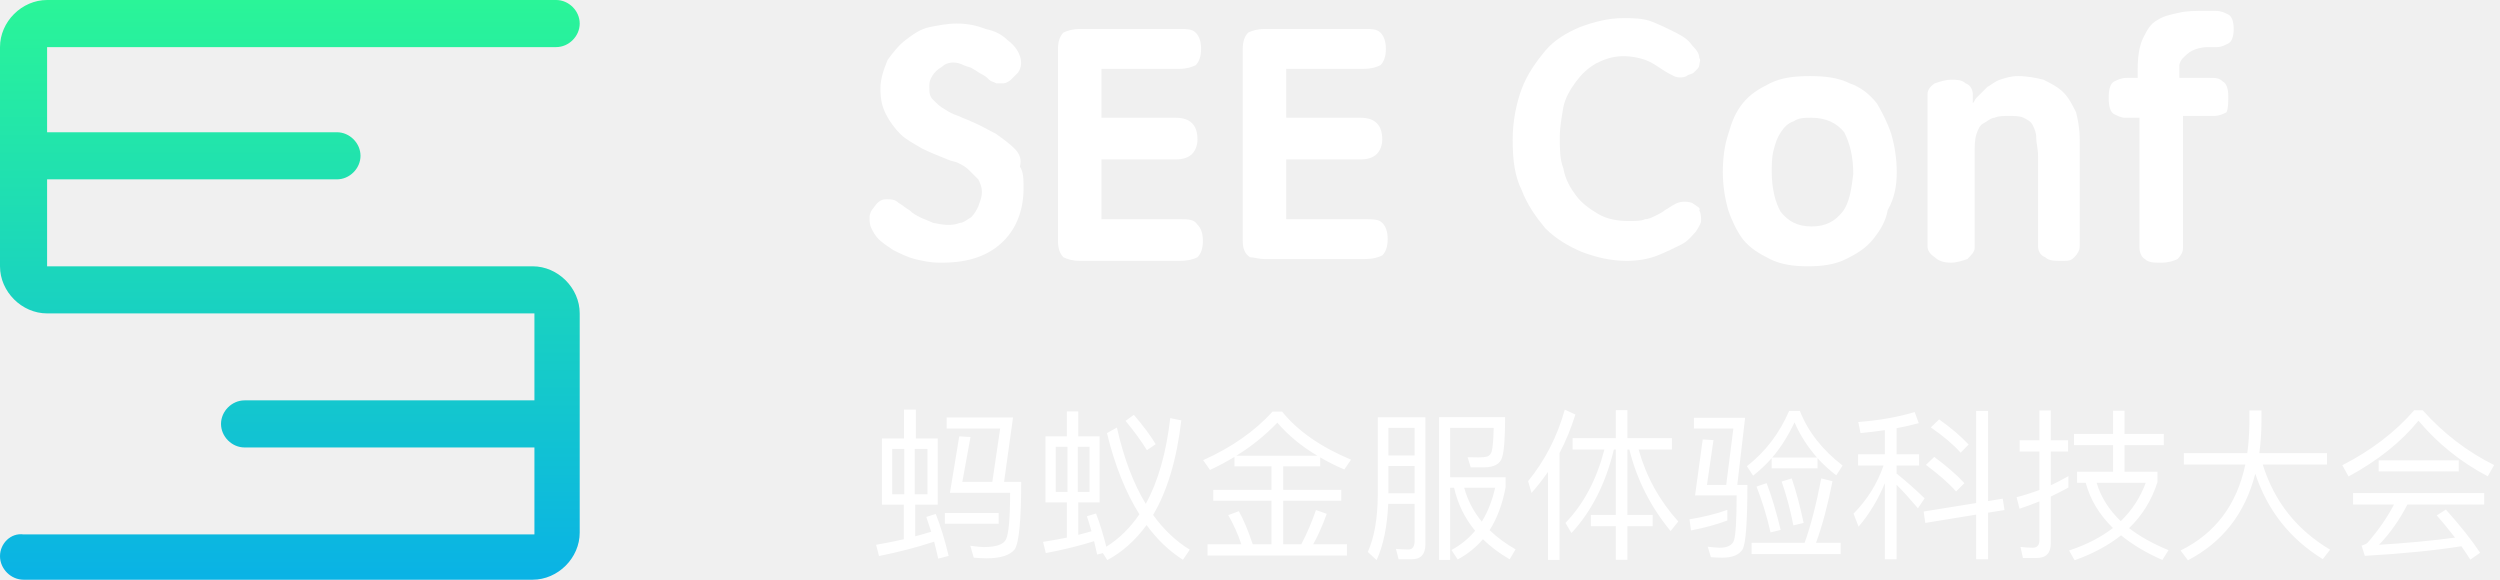
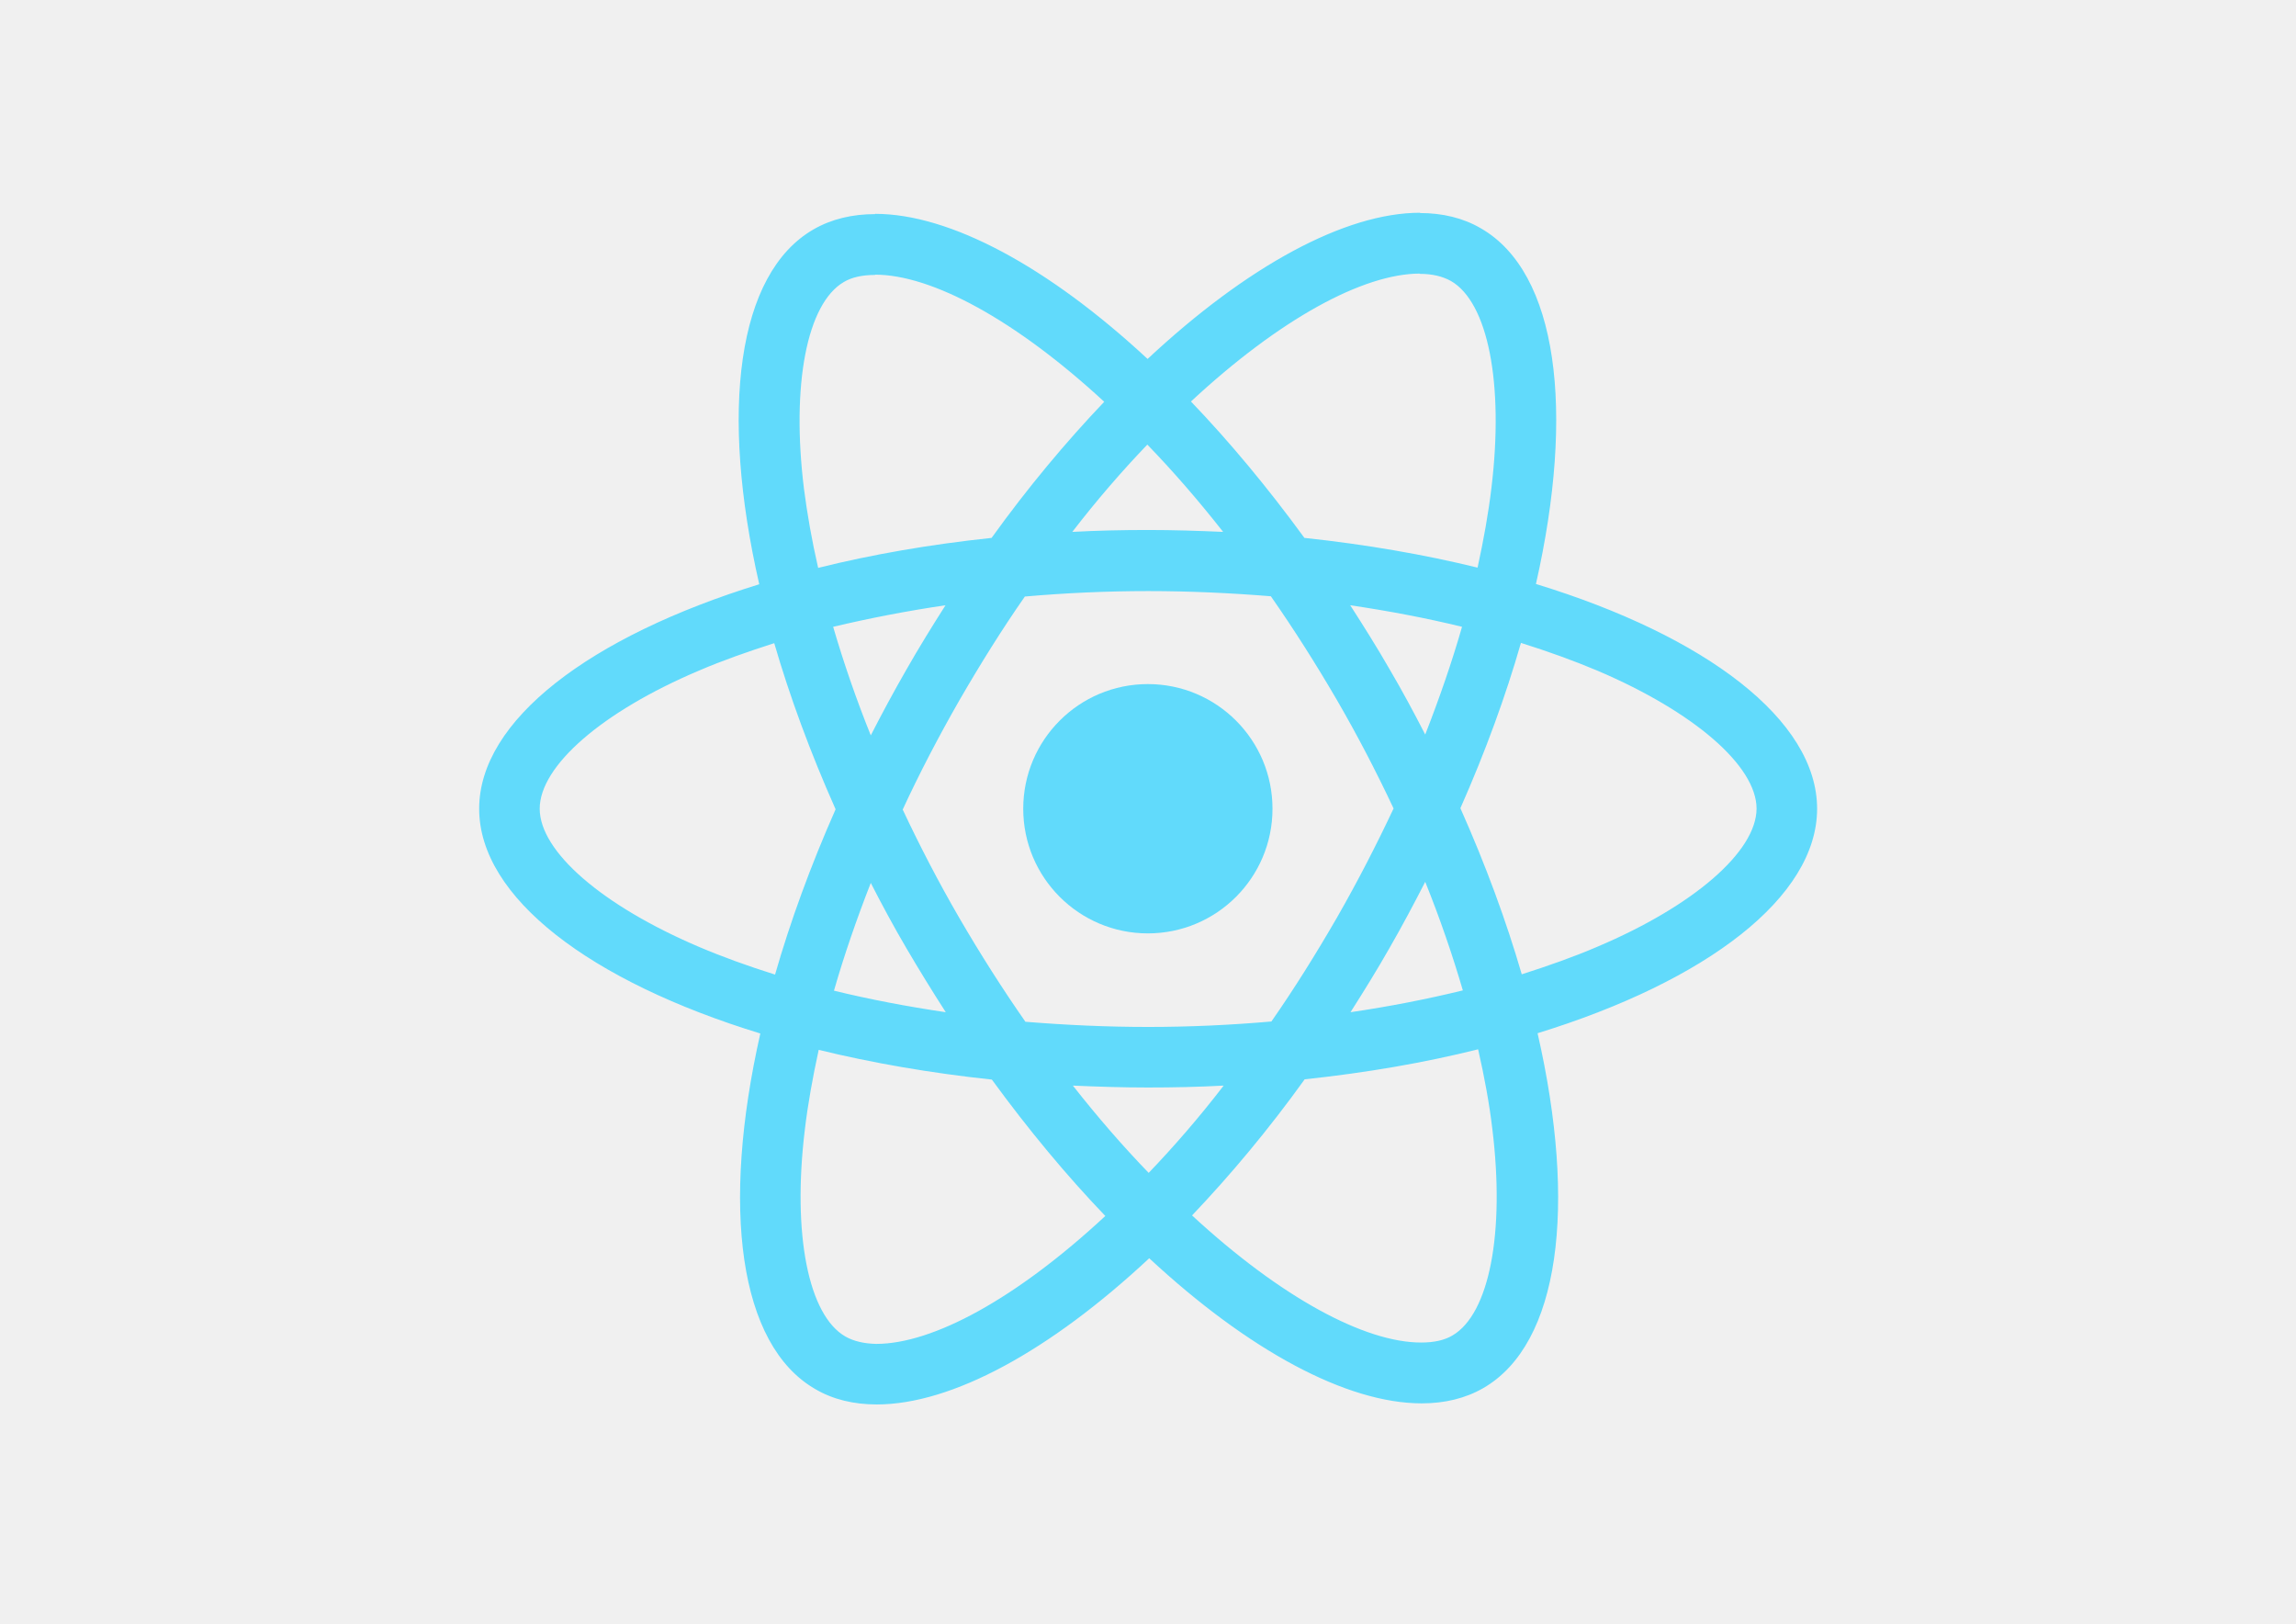
- <svg xmlns="http://www.w3.org/2000/svg" width="138px" height="32px" viewBox="0 0 138 32" version="1.1">
-   <defs>
-     <linearGradient x1="49.995%" y1="130.655%" x2="49.995%" y2="0.005%" id="linearGradient-1">
-       <stop stop-color="#009EFD" offset="0%" />
-       <stop stop-color="#2AF598" offset="100%" />
-     </linearGradient>
-   </defs>
-   <g id="Page-1" stroke="none" stroke-width="1" fill="none" fill-rule="evenodd">
-     <g id="白字-logo">
-       <path d="M100,6.4 C99.6,6.4 99.2,6.5 99,6.6 C98.7,6.8 98.5,7 98.3,7.2 C98.1,7.5 98,7.8 97.9,8.2 C97.8,8.6 97.8,9 97.8,9.4 C97.8,10.3 98,11.1 98.3,11.6 C98.6,12.1 99.2,12.4 100,12.4 C100.8,12.4 101.3,12.1 101.7,11.6 C102.1,11.1 102.2,10.3 102.2,9.4 C102.2,8.5 102,7.7 101.7,7.1 C101.4,6.6 100.8,6.4 100,6.4 Z" id="Shape" />
-       <path d="M65.1,12.1 L60.8,12.1 L60.8,8.8 L64.9,8.8 C65.3,8.8 65.6,8.7 65.8,8.5 C66,8.3 66.1,8 66.1,7.7 C66.1,7.3 66,7 65.8,6.8 C65.6,6.6 65.3,6.5 64.9,6.5 L60.8,6.5 L60.8,3.8 L65.1,3.8 C65.5,3.8 65.8,3.7 66,3.6 C66.2,3.4 66.3,3.1 66.3,2.7 C66.3,2.3 66.2,2 66,1.8 C65.8,1.6 65.5,1.6 65.2,1.6 L59.6,1.6 C59.2,1.6 58.9,1.7 58.7,1.8 C58.5,2 58.4,2.3 58.4,2.7 L58.4,13.3 C58.4,13.7 58.5,14 58.7,14.2 C58.9,14.3 59.2,14.4 59.6,14.4 L65.1,14.4 C65.6,14.4 65.9,14.3 66.1,14.2 C66.3,14 66.4,13.7 66.4,13.3 C66.4,12.9 66.3,12.6 66.1,12.4 C65.9,12.1 65.6,12.1 65.1,12.1 Z" id="Shape" fill="#FFFFFF" fill-rule="nonzero" />
-       <path d="M123,5.3 C123,4.9 122.9,4.6 122.7,4.5 C122.5,4.3 122.3,4.3 122,4.3 L120.3,4.3 L120.3,3.9 C120.3,3.8 120.3,3.7 120.3,3.6 C120.3,3.5 120.4,3.3 120.5,3.2 C120.6,3.1 120.8,2.9 121,2.8 C121.2,2.7 121.5,2.6 121.9,2.6 L122.4,2.6 C122.6,2.6 122.8,2.5 123,2.4 C123.2,2.3 123.3,2 123.3,1.6 C123.3,1.2 123.2,0.9 123,0.8 C122.8,0.7 122.6,0.6 122.3,0.6 L121.7,0.6 C121.2,0.6 120.7,0.6 120.3,0.7 C119.8,0.8 119.4,0.9 119.1,1.1 C118.7,1.3 118.5,1.7 118.3,2.1 C118.1,2.5 118,3.1 118,3.8 L118,4.3 L117.4,4.3 C117.1,4.3 116.9,4.4 116.7,4.5 C116.5,4.6 116.4,4.9 116.4,5.4 C116.4,5.9 116.5,6.2 116.7,6.3 C116.9,6.4 117.1,6.5 117.3,6.5 L118.1,6.5 L118.1,13.7 C118.1,13.9 118.2,14.2 118.4,14.3 C118.6,14.5 118.9,14.5 119.3,14.5 C119.7,14.5 120,14.4 120.2,14.3 C120.4,14.1 120.5,13.9 120.5,13.7 L120.5,6.4 L122.2,6.4 C122.5,6.4 122.7,6.3 122.9,6.2 C123,6 123,5.7 123,5.3 Z" id="Shape" fill="#FFFFFF" fill-rule="nonzero" />
-       <path d="M69.8,14.3 L75.3,14.3 C75.8,14.3 76.1,14.2 76.3,14.1 C76.5,13.9 76.6,13.6 76.6,13.2 C76.6,12.8 76.5,12.5 76.3,12.3 C76.1,12.1 75.8,12.1 75.3,12.1 L71,12.1 L71,8.8 L75.1,8.8 C75.5,8.8 75.8,8.7 76,8.5 C76.2,8.3 76.3,8 76.3,7.7 C76.3,7.3 76.2,7 76,6.8 C75.8,6.6 75.5,6.5 75.1,6.5 L71,6.5 L71,3.8 L75.3,3.8 C75.7,3.8 76,3.7 76.2,3.6 C76.4,3.4 76.5,3.1 76.5,2.7 C76.5,2.3 76.4,2 76.2,1.8 C76,1.6 75.7,1.6 75.4,1.6 L69.8,1.6 C69.4,1.6 69.1,1.7 68.9,1.8 C68.7,2 68.6,2.3 68.6,2.7 L68.6,13.3 C68.6,13.7 68.7,14 69,14.2 C69.2,14.2 69.5,14.3 69.8,14.3 Z" id="Shape" fill="#FFFFFF" fill-rule="nonzero" />
-       <path d="M104.7,9.5 C104.7,8.8 104.6,8.1 104.4,7.4 C104.2,6.8 103.9,6.2 103.6,5.7 C103.2,5.2 102.7,4.8 102.1,4.6 C101.5,4.3 100.8,4.2 99.9,4.2 C99,4.2 98.3,4.3 97.7,4.6 C97.1,4.9 96.6,5.2 96.2,5.7 C95.8,6.2 95.6,6.7 95.4,7.4 C95.2,8 95.1,8.7 95.1,9.5 C95.1,10.2 95.2,10.9 95.4,11.6 C95.6,12.2 95.9,12.8 96.2,13.2 C96.6,13.7 97.1,14 97.7,14.3 C98.3,14.6 99,14.7 99.8,14.7 C100.6,14.7 101.3,14.6 101.9,14.3 C102.5,14 103,13.7 103.4,13.2 C103.8,12.7 104.1,12.2 104.2,11.6 C104.6,10.9 104.7,10.2 104.7,9.5 Z M101.7,11.7 C101.3,12.2 100.8,12.5 100,12.5 C99.2,12.5 98.7,12.2 98.3,11.7 C98,11.2 97.8,10.4 97.8,9.5 C97.8,9.1 97.8,8.7 97.9,8.3 C98,7.9 98.1,7.6 98.3,7.3 C98.5,7 98.7,6.8 99,6.7 C99.3,6.5 99.6,6.5 100,6.5 C100.8,6.5 101.4,6.8 101.8,7.3 C102.1,7.9 102.3,8.6 102.3,9.6 C102.2,10.4 102.1,11.2 101.7,11.7 Z" id="Shape" fill="#FFFFFF" fill-rule="nonzero" />
-       <path d="M56,8.2 C55.7,7.9 55.4,7.7 55,7.4 C54.6,7.2 54.1,6.9 53.6,6.7 C53.4,6.6 53.1,6.5 52.9,6.4 C52.6,6.3 52.4,6.2 52.1,6 C51.9,5.9 51.7,5.7 51.5,5.5 C51.3,5.3 51.3,5.1 51.3,4.8 C51.3,4.6 51.3,4.5 51.4,4.3 C51.5,4.1 51.6,4 51.7,3.9 C51.8,3.8 52,3.7 52.1,3.6 C52.4,3.4 52.8,3.4 53.2,3.6 C53.4,3.7 53.6,3.7 53.7,3.8 C53.9,3.9 54,4 54.2,4.1 C54.4,4.2 54.5,4.3 54.6,4.4 C54.7,4.5 54.8,4.5 55,4.6 C55.1,4.6 55.3,4.6 55.4,4.6 C55.5,4.6 55.7,4.5 55.8,4.4 C56,4.2 56.1,4.1 56.2,4 C56.4,3.7 56.4,3.4 56.3,3.1 C56.2,2.8 56,2.5 55.6,2.2 C55.3,1.9 54.9,1.7 54.4,1.6 C53.9,1.4 53.4,1.3 52.8,1.3 C52.3,1.3 51.8,1.4 51.3,1.5 C50.8,1.6 50.4,1.9 50,2.2 C49.6,2.5 49.3,2.9 49,3.3 C48.8,3.8 48.6,4.3 48.6,4.9 C48.6,5.5 48.7,5.9 48.9,6.3 C49.1,6.7 49.4,7.1 49.7,7.4 C50,7.7 50.4,7.9 50.9,8.2 C51.3,8.4 51.8,8.6 52.3,8.8 C52.5,8.9 52.7,8.9 52.9,9 C53.1,9.1 53.3,9.2 53.5,9.4 C53.7,9.6 53.8,9.7 54,9.9 C54.1,10.1 54.2,10.3 54.2,10.6 C54.2,10.9 54.1,11.1 54,11.4 C53.9,11.6 53.8,11.8 53.6,12 C53.4,12.1 53.2,12.3 53,12.3 C52.5,12.5 52,12.4 51.5,12.3 C51.3,12.2 51,12.1 50.8,12 C50.6,11.9 50.4,11.8 50.2,11.6 C50,11.5 49.8,11.3 49.6,11.2 C49.4,11 49.2,11 48.9,11 C48.6,11 48.4,11.2 48.2,11.5 C48.1,11.6 48,11.8 48,12 C48,12.2 48,12.4 48.1,12.6 C48.2,12.8 48.3,13 48.5,13.2 C48.7,13.4 49,13.6 49.3,13.8 C49.7,14 50.1,14.2 50.5,14.3 C50.9,14.4 51.4,14.5 51.8,14.5 C51.9,14.5 51.9,14.5 52,14.5 C53.5,14.5 54.6,14.1 55.4,13.3 C56.1,12.6 56.5,11.6 56.5,10.4 C56.5,9.9 56.5,9.5 56.3,9.2 C56.4,8.8 56.3,8.5 56,8.2 Z" id="Shape" fill="#FFFFFF" fill-rule="nonzero" />
-       <path d="M93.4,11.2 C93.1,11.1 92.7,11.1 92.4,11.3 C92.2,11.4 92.1,11.5 91.9,11.6 C91.8,11.7 91.6,11.8 91.4,11.9 C91.2,12 91,12.1 90.8,12.1 C90.6,12.2 90.3,12.2 89.9,12.2 C89.3,12.2 88.7,12.1 88.2,11.8 C87.7,11.5 87.3,11.2 87,10.8 C86.7,10.4 86.4,9.9 86.3,9.3 C86.1,8.8 86.1,8.2 86.1,7.6 C86.1,7 86.2,6.5 86.3,5.9 C86.4,5.4 86.7,4.9 87,4.5 C87.3,4.1 87.6,3.8 88.1,3.5 C88.5,3.3 89,3.1 89.6,3.1 C90.1,3.1 90.5,3.2 90.8,3.3 C91.1,3.4 91.4,3.6 91.7,3.8 C92,4 92.2,4.1 92.4,4.2 C92.6,4.3 92.9,4.3 93.1,4.2 C93.2,4.1 93.4,4.1 93.5,4 C93.6,3.9 93.7,3.8 93.7,3.8 C93.7,3.8 93.8,3.7 93.8,3.6 C93.8,3.5 93.9,3.3 93.8,3.2 C93.8,3 93.7,2.8 93.4,2.5 C93.2,2.2 92.9,2 92.5,1.8 C92.1,1.6 91.7,1.4 91.2,1.2 C90.7,1 90.1,1 89.6,1 C88.8,1 88,1.2 87.2,1.5 C86.5,1.8 85.8,2.2 85.3,2.8 C84.8,3.4 84.3,4.1 84,4.9 C83.7,5.7 83.5,6.7 83.5,7.7 C83.5,8.8 83.6,9.7 84,10.5 C84.3,11.3 84.8,12 85.3,12.6 C85.9,13.2 86.6,13.6 87.3,13.9 C88.1,14.2 88.9,14.4 89.8,14.4 C90.4,14.4 91,14.3 91.5,14.1 C92,13.9 92.4,13.7 92.8,13.5 C93.2,13.3 93.4,13 93.6,12.8 C93.8,12.5 93.9,12.3 93.9,12.2 C93.9,12 93.9,11.8 93.8,11.6 C93.9,11.5 93.7,11.4 93.4,11.2 Z" id="Shape" fill="#FFFFFF" fill-rule="nonzero" />
-       <path d="M114.5,14.2 C114.7,14 114.8,13.8 114.8,13.6 L114.8,7.7 C114.8,7.1 114.7,6.6 114.6,6.2 C114.4,5.8 114.2,5.4 113.9,5.1 C113.6,4.8 113.2,4.6 112.8,4.4 C112.4,4.3 111.9,4.2 111.4,4.2 C111,4.2 110.7,4.3 110.4,4.4 C110.1,4.5 109.9,4.7 109.7,4.8 C109.5,5 109.3,5.2 109.1,5.4 C109,5.5 109,5.6 108.9,5.7 L108.9,5.2 C108.9,5 108.8,4.7 108.5,4.6 C108.3,4.4 108,4.4 107.7,4.4 C107.4,4.4 107.1,4.5 106.8,4.6 C106.5,4.8 106.4,5 106.4,5.2 L106.4,13.6 C106.4,13.8 106.5,14 106.8,14.2 C107,14.4 107.3,14.5 107.7,14.5 C108,14.5 108.3,14.4 108.6,14.3 C108.8,14.1 109,13.9 109,13.7 L109,8.5 C109,8.1 109,7.7 109.1,7.4 C109.2,7.1 109.3,6.9 109.5,6.8 C109.7,6.7 109.9,6.5 110.1,6.5 C110.3,6.4 110.6,6.4 110.9,6.4 C111.2,6.4 111.5,6.4 111.7,6.5 C111.9,6.6 112.1,6.7 112.2,6.9 C112.3,7.1 112.4,7.3 112.4,7.6 C112.4,7.9 112.5,8.2 112.5,8.6 L112.5,13.6 C112.5,13.8 112.6,14.1 112.9,14.2 C113.1,14.4 113.4,14.4 113.8,14.4 C114.2,14.4 114.3,14.4 114.5,14.2 Z" id="Shape" fill="#FFFFFF" fill-rule="nonzero" />
-       <path d="M30.7,2.6 C31.4,2.6 32,2 32,1.3 C32,0.6 31.4,0 30.7,0 L2.6,0 C1.2,0 0,1.2 0,2.6 L0,14.7 C0,16.1 1.2,17.3 2.6,17.3 L29.5,17.3 L29.5,22.1 L13.5,22.1 C12.8,22.1 12.2,22.7 12.2,23.4 C12.2,24.1 12.8,24.7 13.5,24.7 L29.5,24.7 L29.5,29.5 L1.3,29.5 C0.6,29.4 0,30 0,30.7 C0,31.4 0.6,32 1.3,32 L29.4,32 C30.8,32 32,30.8 32,29.4 L32,17.3 C32,15.9 30.8,14.7 29.4,14.7 L2.6,14.7 L2.6,9.9 L18.6,9.9 C19.3,9.9 19.9,9.3 19.9,8.6 C19.9,7.9 19.3,7.3 18.6,7.3 L2.6,7.3 L2.6,2.6 L30.7,2.6 Z" id="Shape" fill="url(#linearGradient-1)" fill-rule="nonzero" />
-       <path d="M52.95,24.087 L53.571,24.123 L53.121,26.598 L54.777,26.598 L55.209,23.655 L52.257,23.655 L52.257,23.043 L55.92,23.043 L55.425,26.598 L56.37,26.598 C56.37,28.749 56.244,29.991 56.01,30.324 C55.758,30.648 55.245,30.819 54.453,30.819 C54.237,30.819 54.003,30.801 53.751,30.783 L53.562,30.126 C53.913,30.171 54.156,30.198 54.291,30.198 C54.993,30.198 55.407,30.054 55.533,29.766 C55.677,29.469 55.758,28.614 55.758,27.201 L52.437,27.201 L52.95,24.087 Z M52.158,28.317 L55.128,28.317 L55.128,28.911 L52.158,28.911 L52.158,28.317 Z M49.899,22.611 L50.556,22.611 L50.556,24.204 L51.762,24.204 L51.762,27.858 L50.52,27.858 L50.52,29.604 C50.817,29.523 51.114,29.442 51.402,29.352 C51.312,29.064 51.222,28.794 51.132,28.533 L51.654,28.371 C51.924,29.046 52.158,29.82 52.365,30.684 L51.789,30.837 C51.717,30.513 51.645,30.207 51.564,29.901 C50.61,30.216 49.593,30.477 48.522,30.693 L48.36,30.072 C48.882,29.982 49.386,29.883 49.89,29.766 L49.89,27.858 L48.684,27.858 L48.684,24.204 L49.899,24.204 L49.899,22.611 Z M49.917,24.78 L49.251,24.78 L49.251,27.282 L49.917,27.282 L49.917,24.78 Z M50.493,27.282 L51.195,27.282 L51.195,24.78 L50.493,24.78 L50.493,27.282 Z M57.711,24.087 L58.89,24.087 L58.89,22.71 L59.52,22.71 L59.52,24.087 L60.699,24.087 L60.699,27.732 L59.52,27.732 L59.52,29.523 C59.772,29.46 60.015,29.397 60.249,29.325 C60.168,29.037 60.087,28.767 59.997,28.497 L60.501,28.344 C60.708,28.884 60.897,29.496 61.068,30.18 C61.788,29.73 62.391,29.127 62.895,28.389 C62.13,27.174 61.536,25.68 61.104,23.907 L61.653,23.601 C62.031,25.284 62.562,26.688 63.246,27.813 C63.93,26.571 64.38,24.987 64.596,23.079 L65.208,23.205 C64.956,25.365 64.434,27.102 63.651,28.425 C64.236,29.235 64.911,29.874 65.676,30.342 L65.298,30.9 C64.533,30.414 63.867,29.775 63.291,28.983 C62.679,29.82 61.959,30.468 61.122,30.918 L60.879,30.531 L60.564,30.612 C60.51,30.36 60.447,30.108 60.393,29.874 C59.565,30.135 58.674,30.351 57.729,30.531 L57.576,29.91 C58.026,29.838 58.458,29.766 58.89,29.676 L58.89,27.732 L57.711,27.732 L57.711,24.087 Z M60.141,27.156 L60.141,24.663 L59.493,24.663 L59.493,27.156 L60.141,27.156 Z M58.926,27.156 L58.926,24.663 L58.278,24.663 L58.278,27.156 L58.926,27.156 Z M62.589,22.899 C63.111,23.511 63.516,24.051 63.795,24.519 L63.309,24.852 C63.003,24.348 62.607,23.808 62.13,23.232 L62.589,22.899 Z M68.142,25.221 C67.71,25.482 67.26,25.725 66.792,25.941 L66.414,25.401 C67.98,24.699 69.258,23.808 70.248,22.719 L70.77,22.719 C71.634,23.79 72.903,24.672 74.577,25.374 L74.208,25.914 C73.731,25.716 73.29,25.491 72.876,25.248 L72.876,25.743 L70.833,25.743 L70.833,27.039 L74.037,27.039 L74.037,27.642 L70.833,27.642 L70.833,30.045 L71.832,30.045 C72.138,29.46 72.408,28.83 72.642,28.155 L73.236,28.362 C73.011,28.992 72.759,29.559 72.489,30.045 L74.352,30.045 L74.352,30.666 L66.657,30.666 L66.657,30.045 L68.52,30.045 C68.331,29.469 68.088,28.938 67.8,28.434 L68.385,28.218 C68.664,28.722 68.916,29.334 69.15,30.045 L70.185,30.045 L70.185,27.642 L66.972,27.642 L66.972,27.039 L70.185,27.039 L70.185,25.743 L68.142,25.743 L68.142,25.221 Z M72.723,25.158 C71.841,24.636 71.103,24.024 70.509,23.331 C69.834,24.033 69.078,24.645 68.241,25.158 L72.723,25.158 Z M76.638,25.725 L76.638,27.228 L78.087,27.228 L78.087,25.725 L76.638,25.725 Z M78.087,25.14 L78.087,23.619 L76.638,23.619 L76.638,25.14 L78.087,25.14 Z M76.629,27.813 C76.575,29.073 76.359,30.108 75.99,30.918 L75.504,30.468 C75.864,29.658 76.044,28.614 76.053,27.354 L76.053,23.034 L78.681,23.034 L78.681,30.054 C78.681,30.594 78.429,30.873 77.925,30.873 L77.205,30.873 L77.052,30.297 C77.304,30.315 77.529,30.333 77.745,30.333 C77.97,30.333 78.087,30.171 78.087,29.847 L78.087,27.813 L76.629,27.813 Z M80.049,26.922 L80.049,30.909 L79.437,30.909 L79.437,23.025 L83.082,23.025 C83.082,24.141 83.028,24.879 82.92,25.239 C82.812,25.608 82.479,25.797 81.912,25.797 L81.183,25.797 L81.012,25.239 C81.165,25.239 81.363,25.248 81.615,25.248 C81.831,25.248 81.984,25.23 82.092,25.203 C82.2,25.167 82.281,25.077 82.335,24.942 C82.398,24.744 82.434,24.303 82.452,23.619 L80.049,23.619 L80.049,26.346 L83.109,26.346 L83.109,26.895 C82.938,27.822 82.641,28.614 82.227,29.262 C82.632,29.658 83.109,30.009 83.658,30.324 L83.334,30.873 C82.758,30.54 82.272,30.171 81.858,29.766 C81.462,30.225 81.003,30.594 80.463,30.882 L80.121,30.36 C80.634,30.081 81.066,29.73 81.426,29.298 C80.85,28.596 80.463,27.804 80.265,26.922 L80.049,26.922 Z M80.823,26.922 C81.012,27.615 81.336,28.236 81.795,28.794 C82.128,28.254 82.371,27.633 82.533,26.922 L80.823,26.922 Z M85.449,26.049 C85.17,26.454 84.864,26.841 84.54,27.21 L84.351,26.562 C85.287,25.41 85.962,24.096 86.376,22.611 L86.961,22.881 C86.727,23.628 86.439,24.339 86.088,25.005 L86.088,30.909 L85.449,30.909 L85.449,26.049 Z M86.808,24.186 L89.193,24.186 L89.193,22.638 L89.832,22.638 L89.832,24.186 L92.289,24.186 L92.289,24.816 L90.453,24.816 C90.867,26.301 91.596,27.624 92.64,28.785 L92.217,29.316 C91.119,27.984 90.354,26.481 89.94,24.816 L89.832,24.816 L89.832,28.425 L91.227,28.425 L91.227,29.046 L89.832,29.046 L89.832,30.9 L89.193,30.9 L89.193,29.046 L87.816,29.046 L87.816,28.425 L89.193,28.425 L89.193,24.816 L89.085,24.816 C88.635,26.688 87.852,28.227 86.745,29.424 L86.412,28.866 C87.42,27.822 88.131,26.472 88.563,24.816 L86.808,24.816 L86.808,24.186 Z M97.797,25.293 C97.473,25.653 97.131,25.977 96.771,26.256 L96.429,25.734 C97.437,24.951 98.22,23.934 98.76,22.683 L99.354,22.683 C99.804,23.835 100.596,24.834 101.712,25.698 L101.361,26.238 C100.974,25.941 100.632,25.626 100.326,25.293 L100.326,25.851 L97.797,25.851 L97.797,25.293 Z M100.299,25.257 C99.777,24.663 99.363,24.015 99.057,23.313 C98.697,24.069 98.292,24.717 97.824,25.257 L100.299,25.257 Z M96.69,29.964 L99.615,29.964 C99.957,29.01 100.263,27.822 100.533,26.409 L101.154,26.562 C100.902,27.84 100.605,28.974 100.245,29.964 L101.604,29.964 L101.604,30.585 L96.69,30.585 L96.69,29.964 Z M97.518,26.67 C97.806,27.417 98.058,28.281 98.292,29.253 L97.734,29.388 C97.536,28.506 97.275,27.669 96.96,26.859 L97.518,26.67 Z M98.904,26.409 C99.147,27.12 99.363,27.939 99.561,28.866 L98.994,29.001 C98.832,28.164 98.616,27.354 98.346,26.58 L98.904,26.409 Z M95.682,23.655 L93.504,23.655 L93.504,23.061 L96.33,23.061 L95.898,26.769 L96.456,26.769 C96.456,28.821 96.366,30 96.195,30.315 C96.015,30.621 95.646,30.783 95.079,30.783 C94.872,30.783 94.656,30.774 94.44,30.756 L94.269,30.18 C94.584,30.216 94.809,30.234 94.935,30.234 C95.367,30.234 95.628,30.09 95.718,29.82 C95.808,29.532 95.862,28.713 95.862,27.345 L93.567,27.345 L93.99,24.258 L94.584,24.294 L94.224,26.769 L95.286,26.769 L95.682,23.655 Z M95.349,28.146 L95.349,28.731 C94.755,28.956 94.089,29.136 93.342,29.28 L93.261,28.668 C94.053,28.533 94.755,28.362 95.349,28.146 Z M110.55,27.525 L110.649,28.155 L109.74,28.299 L109.74,30.873 L109.083,30.873 L109.083,28.407 L106.275,28.866 L106.185,28.236 L109.083,27.768 L109.083,22.683 L109.74,22.683 L109.74,27.66 L110.55,27.525 Z M107.04,23.151 C107.688,23.61 108.228,24.069 108.669,24.537 L108.228,24.987 C107.832,24.546 107.283,24.078 106.581,23.592 L107.04,23.151 Z M106.77,25.221 C107.427,25.707 107.985,26.184 108.435,26.67 L107.976,27.129 C107.571,26.67 107.013,26.184 106.311,25.662 L106.77,25.221 Z M102.567,25.077 L104.043,25.077 L104.043,23.745 C103.611,23.808 103.17,23.862 102.702,23.907 L102.576,23.295 C103.746,23.205 104.79,23.016 105.69,22.746 L105.915,23.358 C105.528,23.466 105.123,23.556 104.691,23.637 L104.691,25.077 L105.933,25.077 L105.933,25.698 L104.691,25.698 L104.691,26.139 C105.195,26.544 105.717,27.003 106.239,27.507 L105.87,28.056 C105.402,27.507 105.015,27.075 104.691,26.76 L104.691,30.873 L104.043,30.873 L104.043,26.67 C103.683,27.552 103.206,28.353 102.594,29.073 L102.315,28.353 C103.08,27.579 103.629,26.688 103.971,25.698 L102.567,25.698 L102.567,25.077 Z M112.422,30.801 L111.666,30.801 L111.531,30.189 C111.765,30.216 111.99,30.234 112.206,30.234 C112.449,30.234 112.575,30.099 112.575,29.829 L112.575,27.678 C112.215,27.822 111.855,27.957 111.477,28.083 L111.315,27.444 C111.747,27.336 112.161,27.201 112.575,27.048 L112.575,24.924 L111.486,24.924 L111.486,24.303 L112.575,24.303 L112.575,22.656 L113.205,22.656 L113.205,24.303 L114.159,24.303 L114.159,24.924 L113.205,24.924 L113.205,26.787 C113.538,26.625 113.862,26.463 114.177,26.283 L114.177,26.913 C113.853,27.093 113.529,27.255 113.205,27.408 L113.205,29.991 C113.205,30.531 112.944,30.801 112.422,30.801 Z M114.483,23.952 L116.643,23.952 L116.643,22.674 L117.273,22.674 L117.273,23.952 L119.442,23.952 L119.442,24.573 L117.273,24.573 L117.273,26.04 L119.091,26.04 L119.091,26.616 C118.776,27.606 118.254,28.452 117.525,29.154 C118.119,29.613 118.848,30.018 119.703,30.369 L119.361,30.909 C118.461,30.513 117.696,30.054 117.084,29.55 C116.382,30.108 115.527,30.567 114.519,30.927 L114.213,30.387 C115.167,30.072 115.977,29.658 116.634,29.145 C115.878,28.407 115.383,27.579 115.131,26.652 L114.654,26.652 L114.654,26.04 L116.643,26.04 L116.643,24.573 L114.483,24.573 L114.483,23.952 Z M115.734,26.652 C115.968,27.444 116.418,28.146 117.066,28.767 C117.687,28.164 118.146,27.462 118.443,26.652 L115.734,26.652 Z M120.549,25.014 L124.05,25.014 C124.122,24.492 124.158,23.952 124.167,23.385 L124.167,22.656 L124.833,22.656 L124.833,23.241 C124.833,23.871 124.788,24.456 124.716,25.014 L128.451,25.014 L128.451,25.644 L124.905,25.644 C125.535,27.678 126.777,29.244 128.622,30.342 L128.217,30.864 C126.408,29.748 125.166,28.182 124.491,26.148 C123.933,28.335 122.691,29.928 120.774,30.927 L120.369,30.387 C122.286,29.442 123.474,27.858 123.942,25.644 L120.549,25.644 L120.549,25.014 Z M133.266,22.647 L133.734,22.647 C134.877,23.925 136.191,24.933 137.676,25.671 L137.325,26.292 C135.831,25.509 134.562,24.483 133.5,23.223 C132.528,24.411 131.241,25.437 129.639,26.301 L129.297,25.68 C130.881,24.87 132.204,23.862 133.266,22.647 Z M131.304,25.41 L135.723,25.41 L135.723,26.022 L131.304,26.022 L131.304,25.41 Z M129.891,27.219 L137.127,27.219 L137.127,27.849 L132.888,27.849 C132.456,28.695 131.934,29.433 131.322,30.072 C132.789,29.982 134.184,29.856 135.516,29.676 C135.21,29.28 134.877,28.866 134.508,28.452 L135.012,28.128 C135.831,29.046 136.461,29.838 136.902,30.513 L136.362,30.891 C136.209,30.648 136.047,30.405 135.867,30.153 C134.463,30.378 132.69,30.558 130.539,30.684 L130.359,30.117 C130.521,30.072 130.629,30.018 130.701,29.946 C131.277,29.28 131.763,28.587 132.15,27.849 L129.891,27.849 L129.891,27.219 Z" id="蚂蚁金服体验科技大会" fill="#FFFFFF" />
-     </g>
+ <svg xmlns="http://www.w3.org/2000/svg" viewBox="0 0 841.9 595.3">
+   <g fill="#61DAFB">
+     <path d="M666.3 296.5c0-32.5-40.7-63.3-103.1-82.4 14.4-63.6 8-114.2-20.2-130.4-6.5-3.8-14.1-5.6-22.4-5.6v22.3c4.6 0 8.3.9 11.4 2.6 13.6 7.8 19.5 37.5 14.9 75.7-1.1 9.4-2.9 19.3-5.1 29.4-19.6-4.8-41-8.5-63.5-10.9-13.5-18.5-27.5-35.3-41.6-50 32.6-30.3 63.2-46.9 84-46.9V78c-27.5 0-63.5 19.6-99.9 53.6-36.4-33.8-72.4-53.2-99.9-53.2v22.3c20.7 0 51.4 16.5 84 46.6-14 14.7-28 31.4-41.3 49.9-22.6 2.4-44 6.1-63.6 11-2.3-10-4-19.7-5.2-29-4.7-38.2 1.1-67.9 14.6-75.8 3-1.8 6.9-2.6 11.5-2.6V78.5c-8.4 0-16 1.8-22.6 5.6-28.1 16.2-34.4 66.7-19.9 130.1-62.2 19.2-102.7 49.9-102.7 82.3 0 32.5 40.7 63.3 103.1 82.4-14.4 63.6-8 114.2 20.2 130.4 6.5 3.8 14.1 5.6 22.5 5.6 27.5 0 63.5-19.6 99.9-53.6 36.4 33.8 72.4 53.2 99.9 53.2 8.4 0 16-1.8 22.6-5.6 28.1-16.2 34.4-66.7 19.9-130.1 62-19.1 102.5-49.9 102.5-82.3zm-130.2-66.7c-3.7 12.9-8.3 26.2-13.5 39.5-4.1-8-8.4-16-13.1-24-4.6-8-9.5-15.8-14.4-23.4 14.2 2.1 27.9 4.7 41 7.9zm-45.8 106.5c-7.8 13.5-15.8 26.3-24.1 38.2-14.9 1.3-30 2-45.2 2-15.1 0-30.2-.7-45-1.9-8.3-11.9-16.4-24.6-24.2-38-7.6-13.1-14.5-26.4-20.8-39.8 6.2-13.4 13.2-26.8 20.7-39.9 7.8-13.5 15.8-26.3 24.1-38.2 14.9-1.3 30-2 45.2-2 15.1 0 30.2.7 45 1.9 8.3 11.9 16.4 24.6 24.2 38 7.6 13.1 14.5 26.4 20.8 39.8-6.3 13.4-13.2 26.8-20.7 39.9zm32.3-13c5.4 13.4 10 26.8 13.8 39.8-13.1 3.2-26.9 5.9-41.2 8 4.9-7.7 9.8-15.6 14.4-23.7 4.6-8 8.9-16.1 13-24.1zM421.2 430c-9.3-9.6-18.6-20.3-27.8-32 9 .4 18.2.7 27.5.7 9.4 0 18.7-.2 27.8-.7-9 11.7-18.3 22.4-27.5 32zm-74.4-58.9c-14.2-2.1-27.9-4.7-41-7.9 3.7-12.9 8.3-26.2 13.5-39.5 4.1 8 8.4 16 13.1 24 4.7 8 9.5 15.8 14.4 23.4zM420.7 163c9.3 9.6 18.6 20.3 27.8 32-9-.4-18.2-.7-27.5-.7-9.4 0-18.7.2-27.8.7 9-11.7 18.3-22.4 27.5-32zm-74 58.9c-4.9 7.7-9.8 15.6-14.4 23.7-4.6 8-8.9 16-13 24-5.4-13.4-10-26.8-13.8-39.8 13.1-3.1 26.9-5.8 41.2-7.9zm-90.5 125.2c-35.4-15.1-58.3-34.9-58.3-50.6 0-15.7 22.9-35.6 58.3-50.6 8.6-3.7 18-7 27.7-10.1 5.7 19.6 13.2 40 22.5 60.9-9.2 20.8-16.6 41.1-22.2 60.6-9.9-3.1-19.3-6.5-28-10.2zM310 490c-13.6-7.8-19.5-37.5-14.9-75.7 1.1-9.4 2.9-19.3 5.1-29.4 19.6 4.8 41 8.5 63.5 10.9 13.5 18.5 27.5 35.3 41.6 50-32.6 30.3-63.2 46.9-84 46.9-4.5-.1-8.3-1-11.3-2.7zm237.2-76.2c4.7 38.2-1.1 67.9-14.6 75.8-3 1.8-6.9 2.6-11.5 2.6-20.7 0-51.4-16.5-84-46.6 14-14.7 28-31.4 41.3-49.9 22.6-2.4 44-6.1 63.6-11 2.3 10.1 4.1 19.8 5.2 29.1zm38.5-66.7c-8.6 3.7-18 7-27.7 10.1-5.7-19.6-13.2-40-22.5-60.9 9.2-20.8 16.6-41.1 22.2-60.6 9.9 3.1 19.3 6.5 28.1 10.2 35.4 15.1 58.3 34.9 58.3 50.6-.1 15.7-23 35.6-58.4 50.6zM320.8 78.4z" />
+     <circle cx="420.9" cy="296.5" r="45.7" />
+     <path d="M520.5 78.1z" />
  </g>
</svg>
